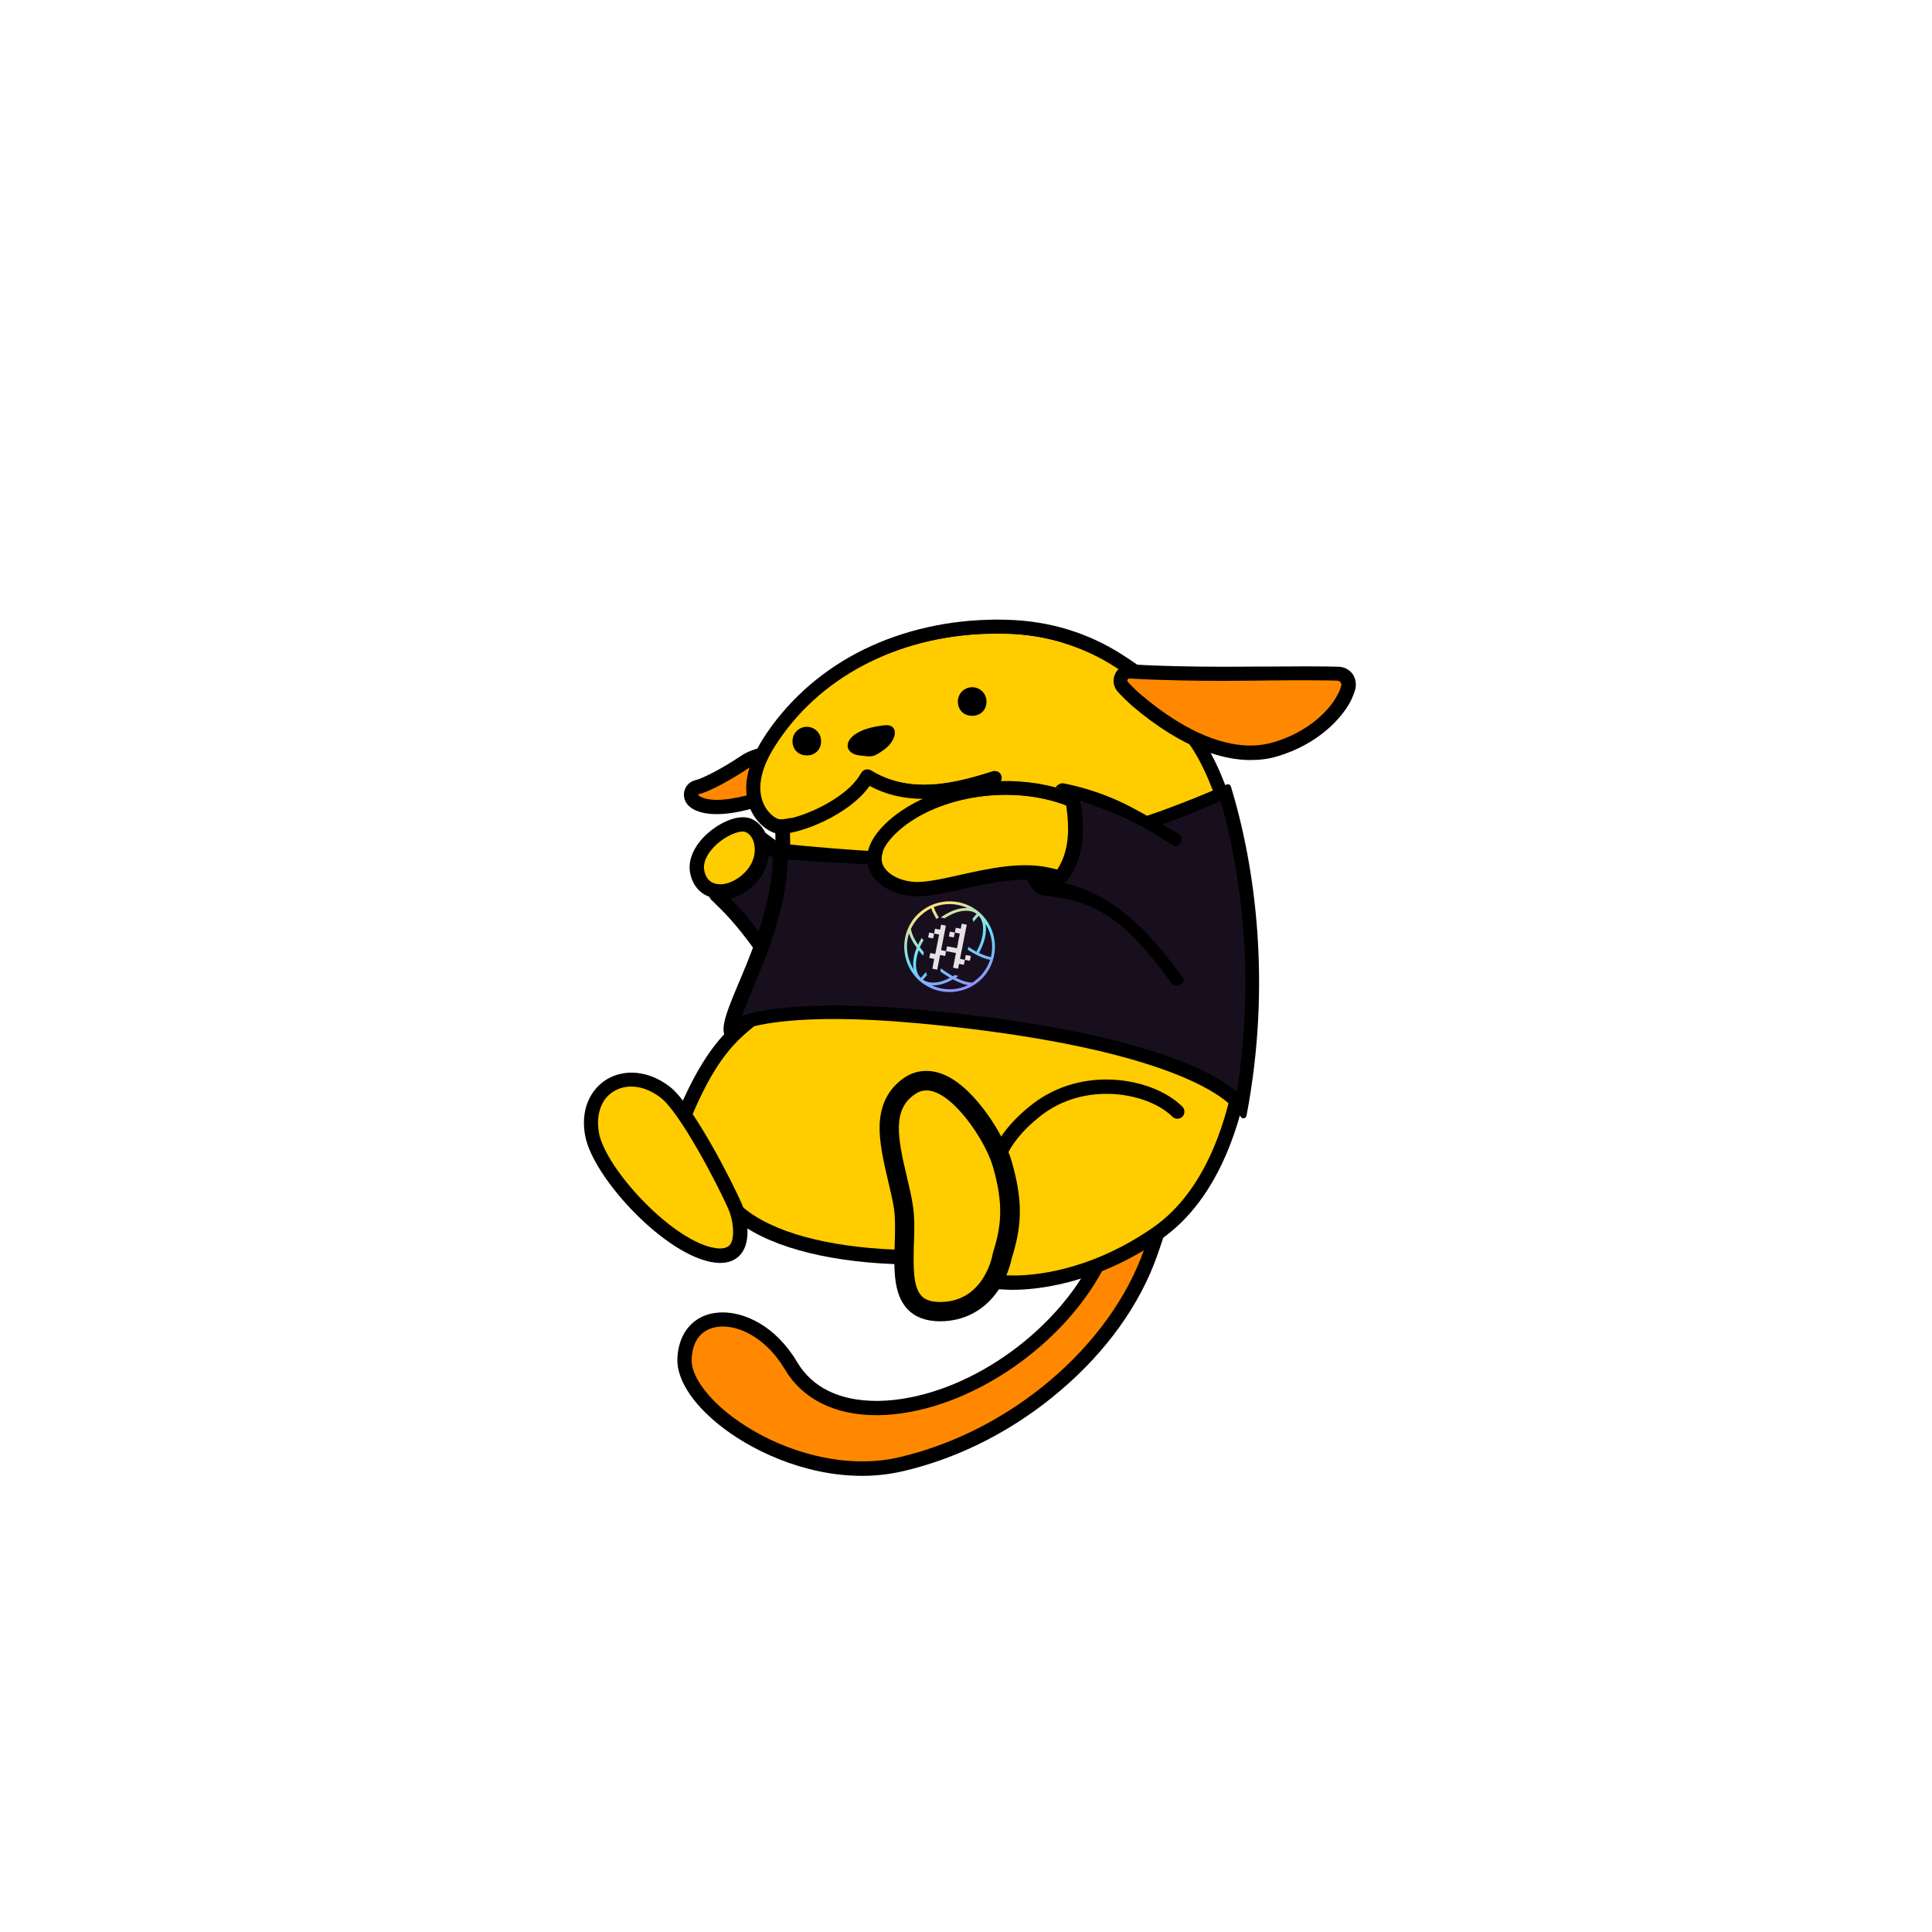
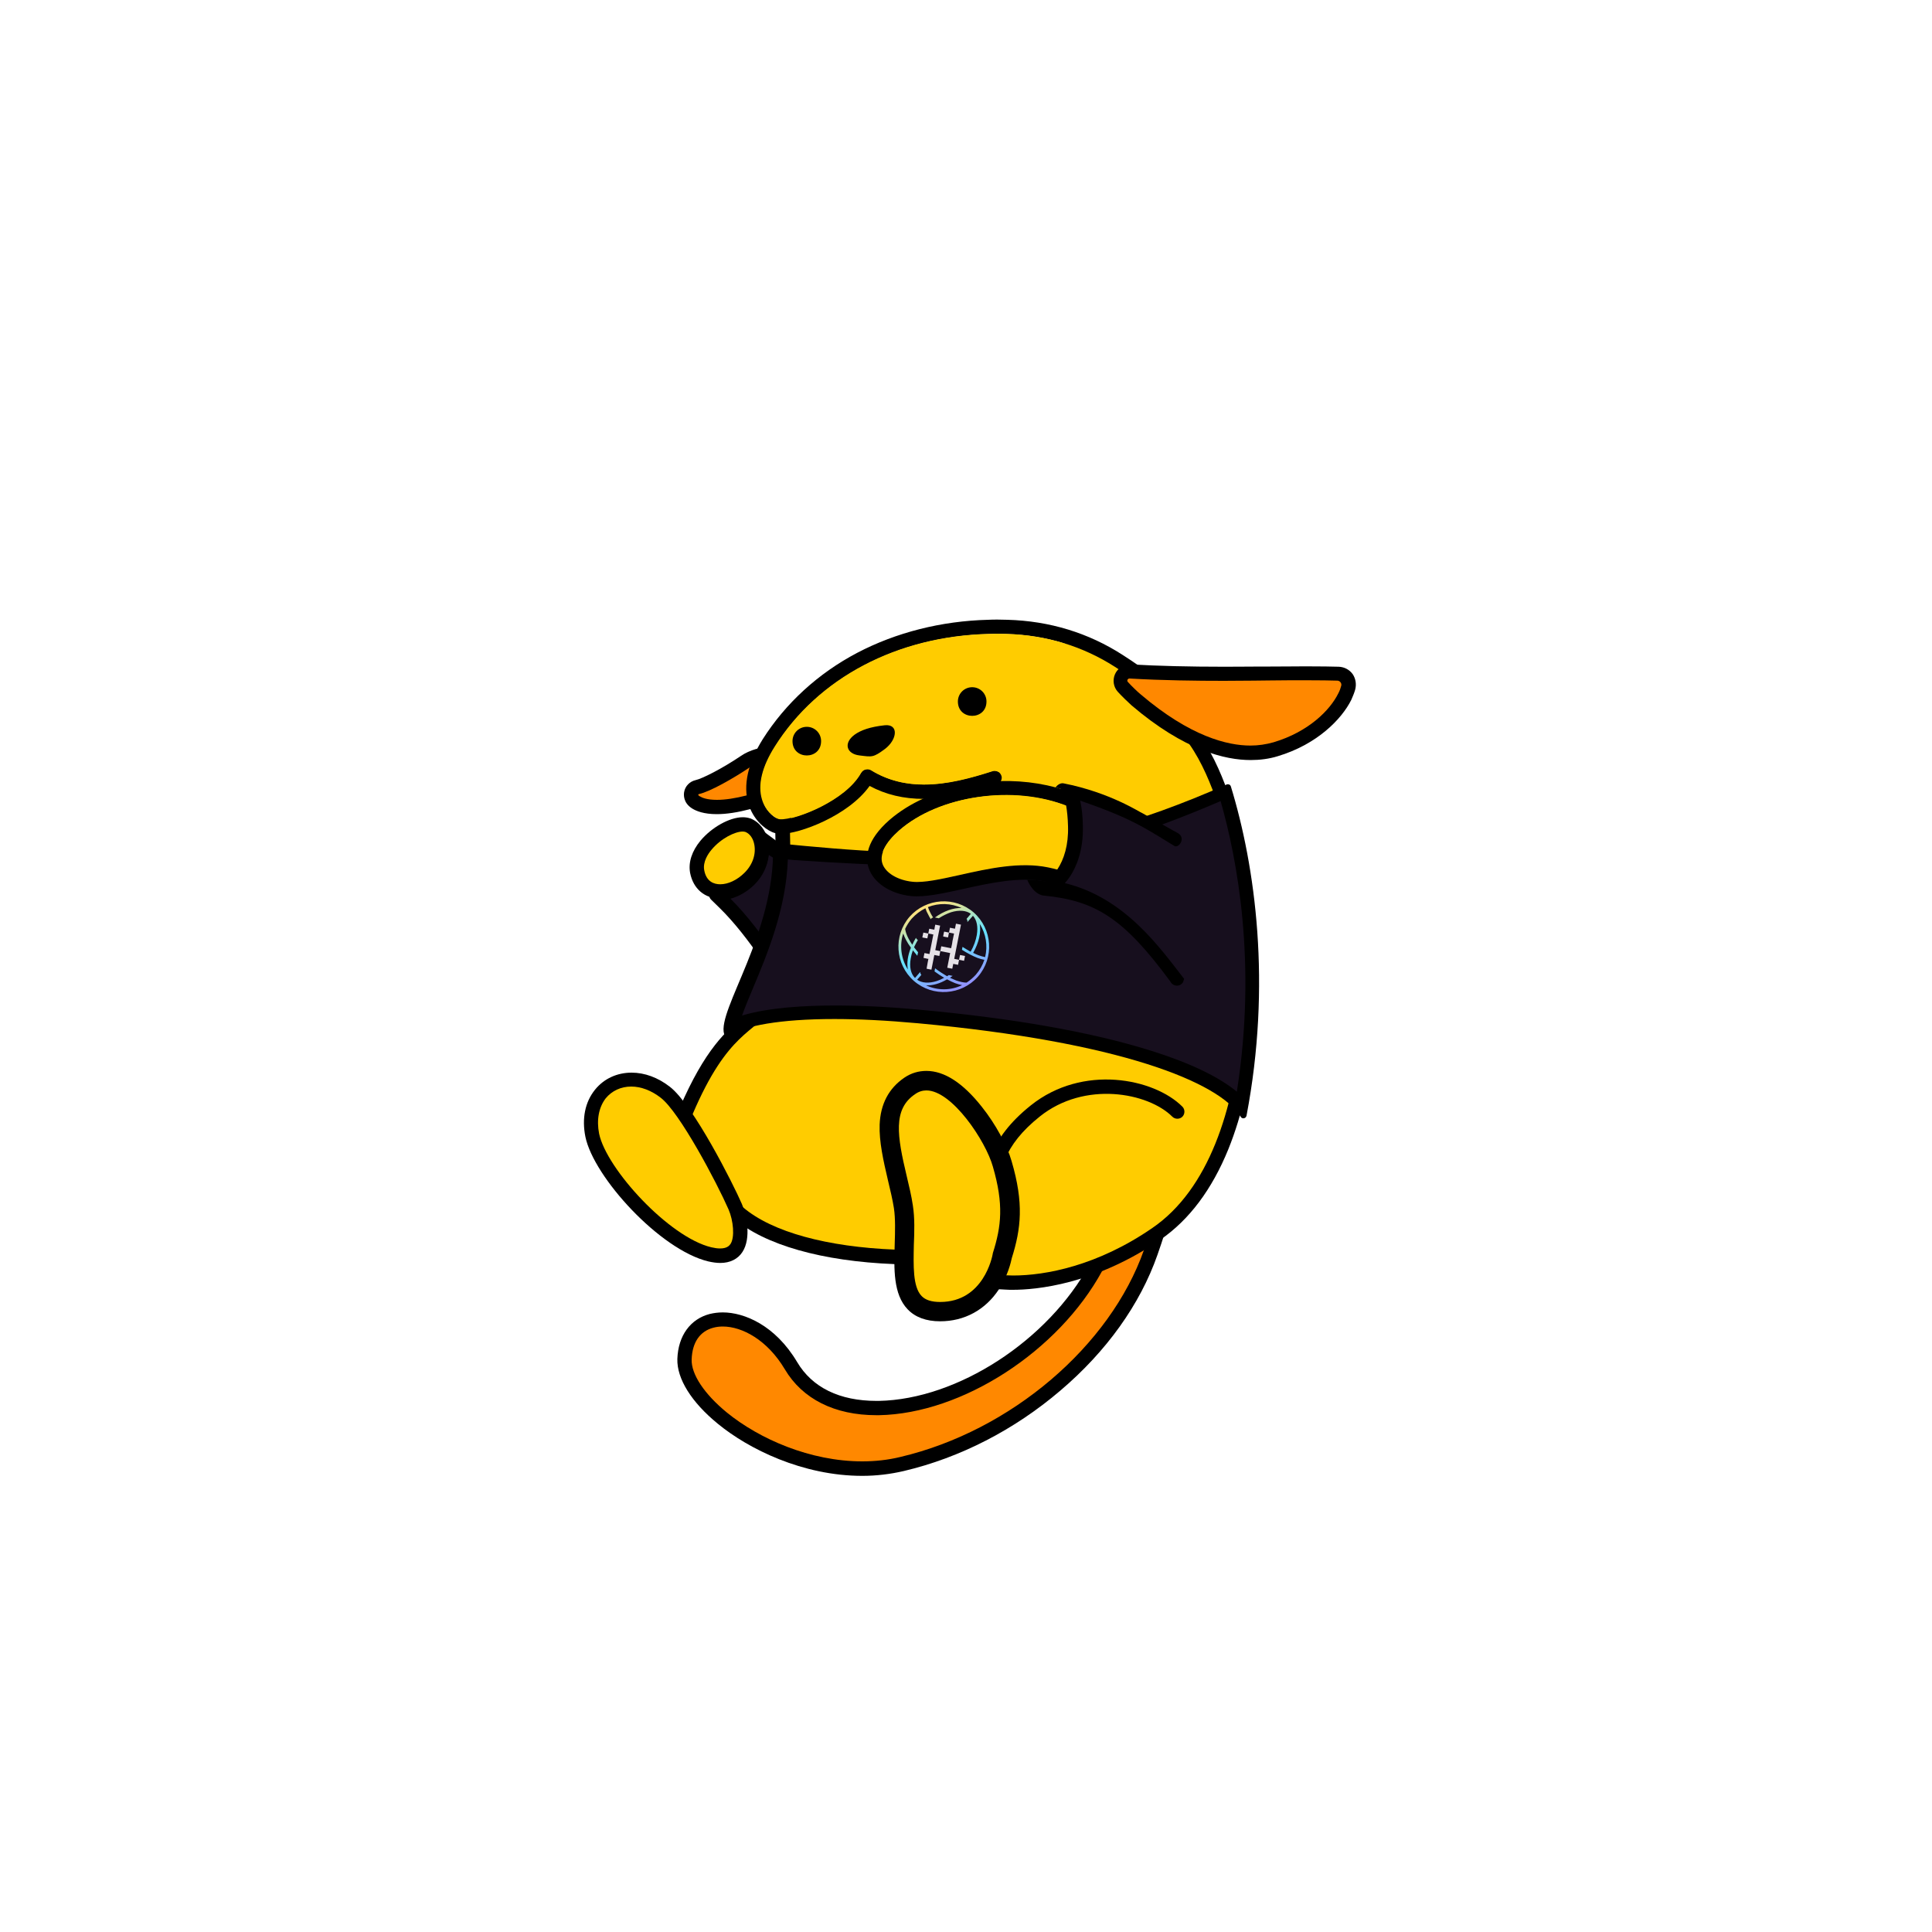
- <svg xmlns="http://www.w3.org/2000/svg" id="wapuugotchi_svg__wapuu" width="200" version="1.1" viewBox="0 0 1e3 1e3">
+ <svg xmlns="http://www.w3.org/2000/svg" id="wapuugotchi_svg__wapuu" version="1.1" viewBox="0 0 1e3 1e3">
  <g id="RightArm--group">
    <path d="M436.6 504c-4.5 5.1-10.5 7.9-17 7.9-9.1 0-18.5-5.5-24.4-14.4-7.8-11.6-15.5-21.2-22.3-27.9l-4.8-4.7c-2-2-1.1-5.3 1.6-6.1l6.5-1.7c3.2-.9 6.4-2.7 9.1-5.5 3-3 4.8-6.7 5.2-10.4V430c0-1.3 1.5-2.1 2.5-1.3l9.3 6.9c.7.5 1.7 1.1 2.9 1.7 10.2 4.9 31.7 27.4 35.7 46.7 2.1 10.1-1.2 16.5-4.3 20z" />
    <path class="st0" d="M402.1 444.1c-1.5-.7-2.9-1.5-4.2-2.4-.5 5.5-3 11-7.3 15.3-3.7 3.7-8.1 6.2-12.5 7.4 8.7 8.6 17 19.8 23.2 29.1 4.5 6.7 11.6 11.1 18.3 11.1 4.1 0 8.1-1.6 11.4-5.4 13-14.8-17.3-49.6-28.9-55.1z" fill="#fc0" />
    <g class="RightArm--group">
      <path d="M436.59 504.77c-4.5 5.1-10.5 7.9-17 7.9-9.1 0-18.5-5.5-24.4-14.4-7.8-11.6-15.5-21.2-22.3-27.9l-4.8-4.7c-2-2-1.1-5.3 1.6-6.1l6.5-1.7c3.2-.9 6.4-2.7 9.1-5.5 3-3 4.8-6.7 5.2-10.4v-11.2c0-1.3 1.5-2.1 2.5-1.3l9.3 6.9c.7.5 1.7 1.1 2.9 1.7 10.2 4.9 31.7 27.4 35.7 46.7 2.1 10.1-1.2 16.5-4.3 20z" />
      <path d="M402.09 444.87q-2.3-1-4.2-2.4c-.5 5.5-3 11-7.3 15.3-3.7 3.7-8.1 6.2-12.5 7.4 8.7 8.6 17 19.8 23.2 29.1 4.5 6.7 11.6 11.1 18.3 11.1 4.1 0 8.1-1.6 11.4-5.4 13-14.8-17.3-49.6-28.9-55.1z" fill="#170f1e" />
    </g>
  </g>
  <g id="Tail--group">
    <path d="M599.1 649.5c-9 25.7-26.4 50-50.3 70.3-23.8 20.3-51.8 34.7-81 41.6-6.9 1.6-14.1 2.5-21.5 2.5-30.8 0-58.9-13.9-74.8-27-13.6-11.1-21.2-23.3-20.9-33.5.4-12 6.7-20.7 16.8-23.3 2.1-.5 4.3-.8 6.7-.8 11.2 0 27.2 6.7 38.5 25.7 7.8 13.2 22 20.1 41.1 20.1h1.2c40.7-.8 87.6-31.2 109.1-70.8 7.7-14.1 13.2-29.6 17.1-40.8 1.9-5.4 3.6-10.1 5.1-13.5 1.3-3.1 4.1-9.4 10.4-9.4 4.1 0 7.6 1.8 9.9 5 5.5 7.6 3.3 23.3-7.4 53.9z" />
    <path class="st1" d="M570.5 657.8c-22.7 41.7-72.5 73.9-115.5 74.7h-1.4c-21.6 0-38.3-8.4-47.4-23.8-9-15.1-22-22.1-32.1-22.1-1.7 0-3.3.2-4.8.6-7 1.8-11 7.6-11.3 16.4-.3 7.7 6.6 18 18.2 27.5 16.8 13.7 43.2 25.3 70.1 25.3 6.6 0 13.3-.7 19.8-2.3 57.2-13.5 108.5-57.4 126-107.1 5.4-15.3 16.7-49.2 4.5-49.2-4.5.1-10.8 31.8-26.1 60z" fill="#f80" />
  </g>
  <g id="Body--group">
    <path d="M649.7 531.9c-2 24-6.7 45.1-13.9 62.9-8.5 20.9-20.3 36.6-35.1 46.8-34 23.4-64.8 26-76.4 26-1.3 0-2.5 0-3.8-.1-18.4-.8-26-4.4-32.7-7.5-5.9-2.8-11-5.2-24.9-5.7-37.5-1.5-67-9.9-83.1-23.6-.2-.1-.5-.4-.9-.7-4.8-3.5-19.3-14.3-25-24.7-5.3-9.7-6.2-22.3-2.3-31.4 13.4-31.2 24.5-40.5 33.5-48 3.6-3 6.4-5.3 8.8-8.7 2.2-3.1 3.8-7.1 4.9-12.2 0-.1 0-.2.1-.3 3.9-15 3.4-34.9 2.8-56-.2-5.7-.3-11.7-.4-17.5v-.1c0-18.6 9.6-40.7 25.7-59.2 18.1-20.8 41.6-33.6 66.1-36.2 20.2-2.1 34.3-3.1 45.9-3.1 43.7 0 58.6 14.8 82.2 48.4 7.5 10.6 12.1 22.5 16 33.7 11.1 30.4 15.9 76.5 12.5 117.2z" />
    <path class="st0" d="M358.5 576.7c-3 7-2.2 17.4 2 25 5.6 10.3 23 22.2 24.1 23.2 15.1 12.9 43.7 20.5 78.7 21.9 31.2 1.3 24.3 11.8 57.6 13.3 1.1 0 2.2.1 3.5.1 16.7 0 43.7-5 72.2-24.7 58-39.9 52.9-165.3 34-218.6-3.9-11.1-8.3-22.2-15.1-31.9-23.5-33.5-36.6-45.2-76.2-45.2-12.2 0-26.9 1.1-45.1 3.1-49.9 5.3-85.3 55.3-85.3 88.1.3 27.4 2.5 55.1-2.7 75.5-1.4 6.5-3.4 11.2-6 14.9-9.8 13.5-23.4 12.4-41.7 55.3z" fill="#fc0" />
    <g class="Body--group">
      <defs>
        <linearGradient id="g1" x1="459.3" y1="475.3" x2="476.1" y2="516.8" gradientUnits="userSpaceOnUse">
          <stop offset="0" stop-color="#ffe27d" />
          <stop offset=".5" stop-color="#64e3ff" />
          <stop offset="1" stop-color="#9192ff" />
        </linearGradient>
      </defs>
      <path d="M401.886 436.443h-.2c-.9 0-1.6.7-1.6 1.6 1.3 44.5-28.9 84.7-25.3 97.1.2.7.8 1.1 1.5 1.1.3 0 .6-.1.9-.2 8.2-5.1 26.3-8.6 54.7-8.6 12.5 0 26.9.7 43.3 2.2 104 9.6 155.8 30.3 167 48.4.3.5.8.8 1.4.8.7 0 1.4-.5 1.6-1.3 13-68 4.6-129.1-8.1-170.5-.2-.7-.8-1.1-1.5-1.1h-.4c-93.523 41.432-152.27 38.548-233.3 30.5z" />
      <path d="M410.786 445.143c-1-.134-2-.234-3-.3-.9 25.8-10.8 49.4-18.2 67-1.8 4.3-4 9.5-5.5 13.8 13.8-4.2 32.9-5.2 48.1-5.2 13.2 0 28 .7 44 2.2 49.1 4.5 89.4 11.7 119.9 21.3 20 6.3 34.7 13.4 44.1 21.1 10.5-66.5.1-120.7-8.4-150.4-79.614 34.164-122.39 37.206-221 30.5z" fill="#170f1e" />
-       <g id="Logo" transform="translate(15, -2.5)">
+       <g id="Logo" transform="translate(12, -2.5)">
        <path id="Layer" fill-rule="evenodd" fill="url(#g1)" d="m494.2 508c-8.6 9.7-23.4 10.7-33.2 2.2-9.7-8.6-10.7-23.4-2.2-33.2 8.6-9.7 23.4-10.7 33.2-2.2 9.7 8.6 10.7 23.4 2.2 33.2zm-36.3-3.7c-0.6-3.3-0.1-7.2 1.6-11.3q-1.5-2-2.5-3.9-0.9-1.7-1.5-3.4c-2 6.2-1.1 13 2.4 18.6zm-1.4-21c0.2 1.5 0.8 3.2 1.8 5.1q0.8 1.5 1.9 3.1 0.8-1.8 1.9-3.6 0.1 0.2 0.2 0.4 0.3 0.5 0.8 0.7-1.1 1.9-2 3.8 1 1.3 2.1 2.6 0 0.2-0.1 0.4l-0.3 1.4q-1.2-1.4-2.3-2.8-0.8 2.2-1.1 4.2c-0.8 4.3 0 7.9 2.2 10.1l2.7-3.1q0 0.6 0.3 1.1 0.1 0.2 0.3 0.4l-2.2 2.5c2.4 1.7 6 2 10.1 0.7q1.9-0.6 3.9-1.7-2.4-1.4-5-3.3l0.3-1.6c2.1 1.6 4.2 2.9 6.2 4.1q0.4-0.3 0.9-0.6l1.9 0.4q0 0 0.1 0-0.7 0.5-1.4 1 1.7 0.8 3.2 1.4c2.1 0.7 3.9 1.1 5.4 1.1q2.6-1.7 4.8-4.1c2-2.3 3.5-5 4.4-7.7q-1.7-0.3-3.6-1c-2.5-1-5.2-2.4-8-4.2l0.3-1.5q2.2 1.4 4.2 2.5c1.7-3 2.7-5.9 3.2-8.7 0.7-4.2 0-7.7-2-9.9l-2.9 3.3c0.1-0.5 0-1.1-0.3-1.5q-0.1-0.1-0.1-0.2l2.2-2.6c-2.4-1.8-6.1-2.1-10.3-0.8-2 0.7-4.1 1.7-6.3 3.1l-1.9-0.4q0 0-0.1 0c4.7-3.4 9.6-5.1 13.8-4.9-5.5-2.6-11.8-2.7-17.4-0.5q0.5 1.6 1.5 3.4 0.5 1 1.2 2-0.4 0.1-0.7 0.3-0.3 0.2-0.5 0.6-0.8-1.2-1.3-2.3-1-1.7-1.5-3.4c-2.6 1.3-5 3.1-7.1 5.4q-2.1 2.5-3.4 5.3zm25.9 28.1q-2-0.8-4.2-2c-3.7 2.2-7.5 3.3-10.9 3.1 6 2.8 12.9 2.7 18.7-0.1q-1.7-0.3-3.6-1zm12.7-30.7c0.8 4.3-0.4 9.7-3.4 15q1.4 0.7 2.7 1.2 1.9 0.7 3.5 1c1.4-5.8 0.5-12-2.8-17.2z" />
        <path id="Layer" fill="#e5e1e6" d="m465.4 487.7l0.5-2.4v-0.1l2.6 0.5-0.5 2.5-2.3-0.4z" />
        <path id="Layer" fill="#e5e1e6" d="m468.8 484l-0.3 1.7 2.6 0.5-2 10.1-2.6-0.5-0.2 1-0.3 1.5 2.3 0.5h0.3l-0.1 0.2-0.3 1.5-0.6 3.4 2.5 0.5 1.5-7.6 2.6 0.5 0.5-2.5 5.1 1-1.5 7.6 2.6 0.5 0.5-2.5 2 0.4 0.5 0.1 0.5-2.6 1.1 0.2 1.4 0.3h0.1l0.5-2.5-2.6-0.5-0.5 2.5-2.5-0.5 3.5-17.7-2.6-0.5-0.5 2.6-2.6-0.5-0.5 2.5-2.5-0.5-0.2 0.7-0.3 1.6v0.2l0.3 0.1 2.2 0.4 0.5-2.5 2.6 0.5-0.5 2.5-0.3 1.4-0.2 1.4-0.5 2.3-5.1-1-0.5 2.5-2.6-0.5 2.5-12.7-2.5-0.5-0.2 0.9-0.3 1.7-2.6-0.5z" />
      </g>
    </g>
  </g>
  <g id="RightHand--group">
    <path d="M390.6 457c-5.2 5.1-11.7 8.1-17.8 8.1-8.1 0-14-5.1-15.6-13.3-1-5.4.9-11.3 5.4-16.7 5.8-6.9 14.9-12 21.7-12.1h.2c1.3 0 2.6.2 3.8.6h.2l.1.1c4.5 1.8 7.9 6.2 9.1 11.8 1.4 7.5-1.2 15.5-7.1 21.5z" />
    <path class="st0" d="M385.4 451.7c4.2-4.2 6-9.6 5-14.7-.6-3.1-2.3-5.5-4.6-6.4-.4-.1-.9-.2-1.3-.2h-.1c-4 0-11.3 3.6-16.1 9.4-1.8 2.1-4.6 6.3-3.8 10.6 1.1 6 5.1 7.3 8.3 7.3 4.1 0 8.8-2.2 12.6-6z" fill="#fc0" />
  </g>
  <g id="RightFoot--group">
    <path d="M384.3 648c-2.4 3.7-6.4 5.7-11.5 5.7-1.9 0-4-.3-6.2-.8-25-6-59.3-43.6-63.6-64.5-1.9-9.4-.2-18 5-24.4 4.6-5.7 11.4-8.8 18.9-8.8 6.8 0 13.6 2.5 19.8 7.3 12.2 9.4 32.9 50.5 37.3 60.7 2.5 5.8 4.9 17.7.3 24.8z" />
    <path class="st0" d="M310.1 586.8c3.8 18.2 36.2 53.6 58.1 58.8 1.7.4 3.2.6 4.5.6 3.4 0 4.7-1.3 5.4-2.3 2.3-3.5 1.5-12.1-1-17.9-6.1-13.9-25.3-50.3-35.1-57.8-4.9-3.8-10.2-5.8-15.3-5.8-5.3 0-10 2.2-13.2 6.1-3.6 4.7-4.8 11.2-3.4 18.3z" fill="#fc0" />
  </g>
  <g id="RightEar--group">
    <path d="M413.3 399.4c-.4 4.4-3.8 8.4-11.1 12.9-4.7 3-10.2 5.5-13.9 6.5-6.5 1.7-12.3 2.6-17.3 2.6-6.7 0-10.6-1.6-12.7-2.9-4.8-3-4.4-7.2-4.2-8.5.5-3.1 2.9-5.5 5.9-6.2 3.5-.8 13.5-5.8 23.6-12.6 4.2-2.9 10.7-4.8 16.1-4.8 5.8 0 9.1 2.2 10.8 4.1 2.1 2.4 3.1 5.5 2.8 8.9z" />
    <path class="st1" d="M361.4 411.3c0 .3.4.7.9.9 1.1.7 3.6 1.8 8.8 1.8 4.3 0 9.5-.8 15.4-2.3 5.2-1.4 19.1-8.8 19.5-13 .1-1.3-.2-2.4-.9-3.2-1-1.1-2.8-1.7-5.3-1.7-3.9 0-8.9 1.5-11.9 3.5-8.5 5.7-20.5 12.5-26.1 13.7-.3.1-.4.2-.4.3z" fill="#f80" />
  </g>
  <g id="Head--group">
    <path d="M516.4 328.1c1.6 0 3.2 0 4.8.1 20.6.6 39.5 6.5 55.9 17 11.2 7.2 17.5 11.4 25.9 25.2 1.5 2.5 9 .8 7.9-1.1-10.1-17.6-17.5-22.3-29.8-30.3-17.7-11.4-37.8-17.6-59.7-18.2-1.6 0-3.3-.1-5-.1-1.6 0-3.3 0-4.9.1-24.3.6-47.8 6.6-67.8 17.1-20.2 10.6-37.1 26.1-48.9 44.7-7.7 12.3-10.3 23.9-7.4 33.5 2.4 7.8 7.9 12.7 12.3 14.6 1.4.6 2.9.9 4.7.9 9.3 0 34.7-9.3 45.7-24.8 8.4 4.5 17.6 6.7 28.1 6.7 12.6 0 25-3.2 36.4-6.9 3-1 3.8-2.2 3.9-4.1 0-1.3-1.2-3.6-3.8-3.5-.3 0-.7.1-1 .2-11.2 3.6-23.3 6.9-35.4 6.9-9.3 0-18.6-2-27.4-7.4-.6-.4-1.3-.5-1.9-.5-1.3 0-2.5.6-3.2 1.8l-.1.1c-7.9 14.3-33.3 24.1-41.2 24.1-.7 0-1.3-.1-1.7-.3-2.8-1.2-6.6-4.6-8.2-10-2.3-7.5 0-17 6.6-27.4 22.5-35.7 63.4-57.1 110.6-58.3 1.4-.1 3-.1 4.6-.1" />
    <path class="st0" d="M516.6 399.4c-1-.4-2-.7-3-.3-19.7 6.3-42.5 12-62.8-.5-1.7-1.1-4-.5-5.1 1.2l-.1.1c-8.6 15.7-38.3 26-43 23.9-2.8-1.2-6.6-4.6-8.2-10-2.3-7.5 0-17 6.6-27.4 22.5-35.7 63.4-57.1 110.6-58.3 3.1-.1 6.3-.1 9.5 0 20.6.6 39.5 6.5 55.9 17 13.2 8.5 19.7 12.7 30.6 33.6 5.6 10.5-84.4 23.5-91 20.7z" fill="#fc0" />
  </g>
  <g id="LeftEar--group">
    <path d="M701.4 357.1c-.5 1.7-1.2 3.4-2 5.2-5 10-17.7 23-38 29.1-4.5 1.4-9.3 2-14 2h-.1c-13 0-34.2-4.9-61.6-28.3-1.9-1.7-5.1-4.8-7.1-7-2.3-2.5-2.8-6.1-1.5-9.1s4.4-5.1 7.8-5.1h.5c13.9.8 30.1 1.2 48.4 1.2 8.1 0 14.8-.1 19.3-.1h4.5c7.4 0 13.3-.1 18.2-.1 8.1 0 13.7.1 17.1.2 2.9.1 5.6 1.5 7.3 3.9 1.5 2.3 2 5.2 1.2 8.1z" />
    <path class="st1" d="M590.4 359.4c25.7 21.9 45.1 26.5 56.8 26.5h.1c4 0 8-.6 11.9-1.7 18.1-5.4 29.2-16.6 33.5-25.3.8-1.5 1.2-2.8 1.5-3.9.4-1.3-.6-2.6-1.9-2.7-3.3-.1-8.9-.2-16.7-.2-5.4 0-11.6 0-18.2.1-3.3 0-12.2.2-23.9.2-13.9 0-31.7-.2-48.8-1.2h-.1c-.9 0-1.5 1.1-.8 1.8 2 2.2 5 5.1 6.6 6.4z" fill="#f80" />
  </g>
  <g id="Face--group">
    <path d="m417.6 376.2c-4.1 0-7.4 3.3-7.4 7.4 0 9.9 14.8 9.9 14.8 0 0-4.1-3.3-7.4-7.4-7.4z" />
    <path d="m503.2 355.7c-4.1 0-7.4 3.3-7.4 7.4 0 9.9 14.8 9.9 14.8 0 0-4.1-3.3-7.4-7.4-7.4z" />
    <path d="m457.9 375.4c-7.4 0.8-12.3 2.5-15.6 4.9-5.9 4.4-4.1 9.9 2.5 10.7s7.1 1.2 13.2-3.3c6.5-4.9 7.3-13.1-0.1-12.3z" />
  </g>
  <g id="LeftLeg--group">
    <path class="st0" d="M512.4 655.2c-4.6-5.2-3.7-15.7-1.9-29.4 2.6-19.8 5-34.5 25.4-50.8 24.4-19.5 62.2-15 76.2-.5 3.6 3.7 6.7 10.9 7.3 18.8.9 11.4-22.2 42.4-44.8 51.8-22.6 9.6-54 19.3-62.2 10.1z" fill="#fc0" />
    <path d="M512.4 658.9c-1.2 0-2.3-.5-3-1.6-4.7-6.7-4.5-17.2-2.6-32 2.5-19 4.6-35.5 26.8-53.2 26.8-21.4 63.7-14 78.4.7 1.4 1.4 1.4 3.8 0 5.2-1.4 1.4-3.8 1.4-5.2 0-12.5-12.5-45.4-18.7-68.6-.1-18.9 15.1-21.4 28.2-24.1 48.4-1.4 11-2.3 21.8 1.3 26.7 1.2 1.7.8 4-.9 5.2-.6.5-1.4.7-2.1.7z" />
  </g>
  <g id="LeftFoot--group">
    <path d="M523.7 651.2c-.4 1.9-2 9.1-6.7 16.2-7 10.6-17.8 16.5-30.4 16.5-7.2 0-12.9-2.1-16.8-6.2-7.5-7.8-7.1-21-6.7-33.7v-.1c.2-6.4.4-13.1-.4-18.5-.7-4.4-1.8-9.1-3.1-14.5-2.4-10.2-4.6-20.1-4.3-28.7.4-10.7 4.7-18.9 12.8-24.4 3.5-2.4 7.4-3.5 11.4-3.5 9.3 0 18.9 6.2 28.7 18.6 7.1 8.9 13.1 20 15.4 28.1 6.4 21.8 4.9 34.9.1 50.2z" />
    <path class="st0" d="M477 670.8c2 2.1 5.2 3.1 9.6 3.1 22.6 0 27-23.7 27.2-24.7 0-.2.1-.4.1-.6 4.4-13.9 5.7-25.2 0-44.8-3.7-13.2-21.1-39.4-34.4-39.4-2 0-4 .6-5.8 1.9-11.7 7.8-9.3 21.8-4.4 42.4 1.2 5.1 2.5 10.4 3.2 15.3 1 6.4.8 13.5.5 20.4-.2 10.6-.6 21.6 4 26.4z" fill="#fc0" />
  </g>
  <g id="LeftArm--group">
    <path d="M478 413.3c-6.4 2.9-12.4 6.6-17.6 11.1-12.1 10.6-12.6 19.4-10.8 24.8 2.5 7.7 11.1 13.4 21.9 14.6 7.1.7 16.2-1.3 26.7-3.6 13.9-3.1 29.7-6.6 42.9-3.9 19.6 4.1 33.3 15 53.1 32.7l10.3 9.2c1.5 1.3 3.9 1.2 5.2-.4 1.3-1.5 1.2-3.9-.4-5.2l-2.9-2.6c-24-21.7-39.9-36-63.8-41-14.8-3.1-31.3.6-46 3.9-9.5 2.1-18.5 4.1-24.3 3.5-7.8-.8-14.1-4.6-15.7-9.5-1.5-4.7 1.6-10.7 8.7-17 20.7-18.2 59.1-23.7 87.5-12.5 4.7 1.9 7.4-5.1 2.7-6.9-11.4-4.4-24.6-6.6-37.7-6.2-10.1.4-30.5 4.8-39.8 9z" />
    <path class="st0" d="M615.4 451c11.7 12.2 17 60.3-6 41.6l-2.9-2.6c-24-21.7-39.9-36-63.8-41-14.8-3.1-31.3.6-46 3.9-9.5 2.1-18.5 4.1-24.3 3.5-7.8-.8-14.1-4.6-15.7-9.5-1.5-4.7 1.6-10.7 8.7-17 20.7-18.2 59.3-24 87.5-12.5 4.6 2 46.1 16.5 62.5 33.6z" fill="#fc0" />
    <g class="LeftArm--group">
      <path d="m591.41 420.96c-1.228-0.36-16.635-10.734-40.905-15.5-1.7-0.4-3.683 1.211-4.083 2.111 2.54 0.686 2.583 0.73 2.583 0.73 0.9 1.5 1.6 3.258 2.2 5.758 0.2 0.8 0.4 1.7 0.6 2.7 0.5 3 0.9 6.6 1 10.9 0.3 9.7-2.1 17.2-5.5 22.3-1.7 2.6-3.7 4.601-5.8 5.901-0.2 0.2-0.5 0.2-0.8 0.2h-0.3c-2.8-0.5-5.8-0.7-8.7-0.7 0 0 2.4 6.5 7.5 8 0.2 0.1 0.4 0.1 0.6 0.1 0.2 0.1 0.4 0.1 0.6 0.1 26.6 2.7 41.147 11.538 65.465 44.61 0.7 1.3 2 2 3.3 2 0.6 0 1.2-0.101 1.7-0.401 0.508-0.26 0.944-0.641 1.27-1.11 0.063-0.09 0.124-0.181 0.184-0.273 4.81-11.512-4.691-55.107-4.24-70.343 2.636 0.599 5.658-4.605 1.485-6.881-1.552-0.751-10.695-6.037-18.159-10.203z" style="fill:#000000" />
      <path d="M612.796 440.859c-19.666-11.75-24.38-16.3-53.722-26.453.1.3.1.6.2.9.733 3.467 1.134 7.467 1.2 12 .4 13-3.5 21.7-6.8 26.6-.8 1.1-1.6 2.2-2.5 3.2 31.328 7.613 49.466 33.842 61.756 49.582 20.91-14.779 22.188-53.708-.134-65.83z" fill="#170f1e" />
    </g>
  </g>
</svg>
